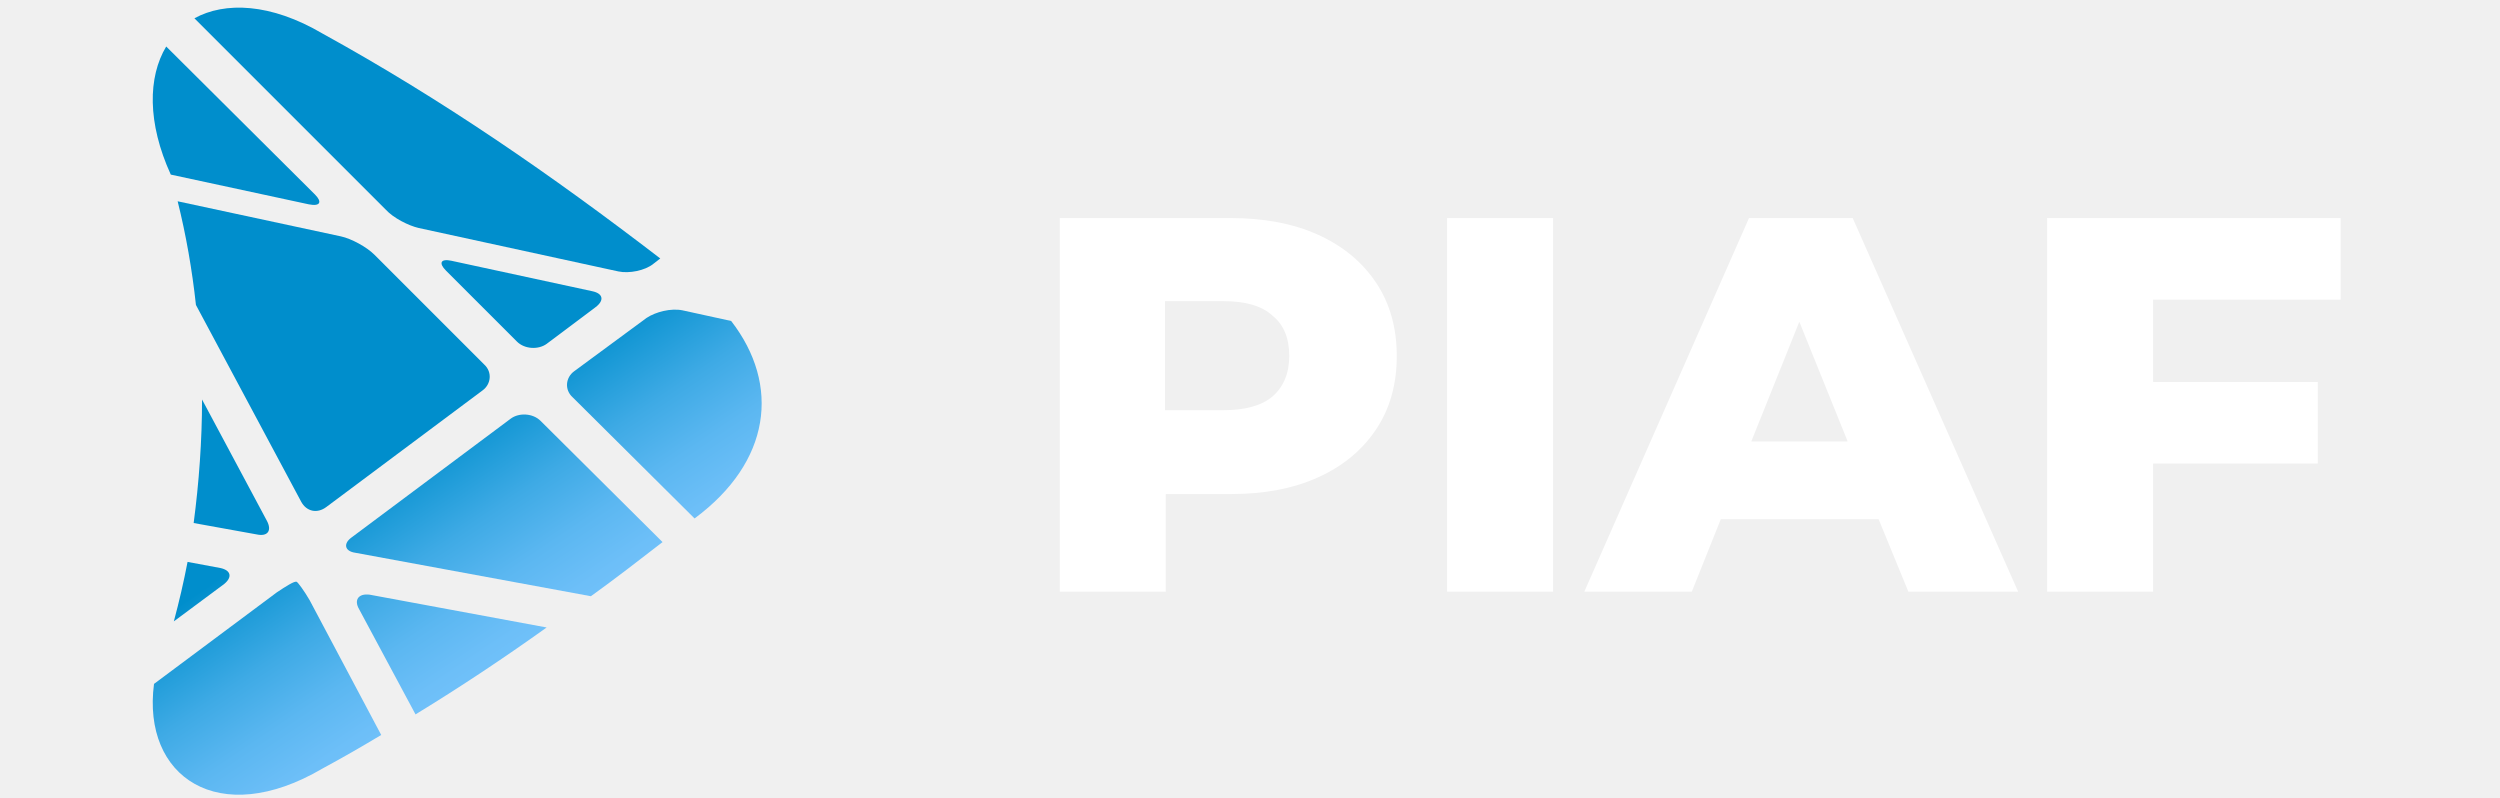
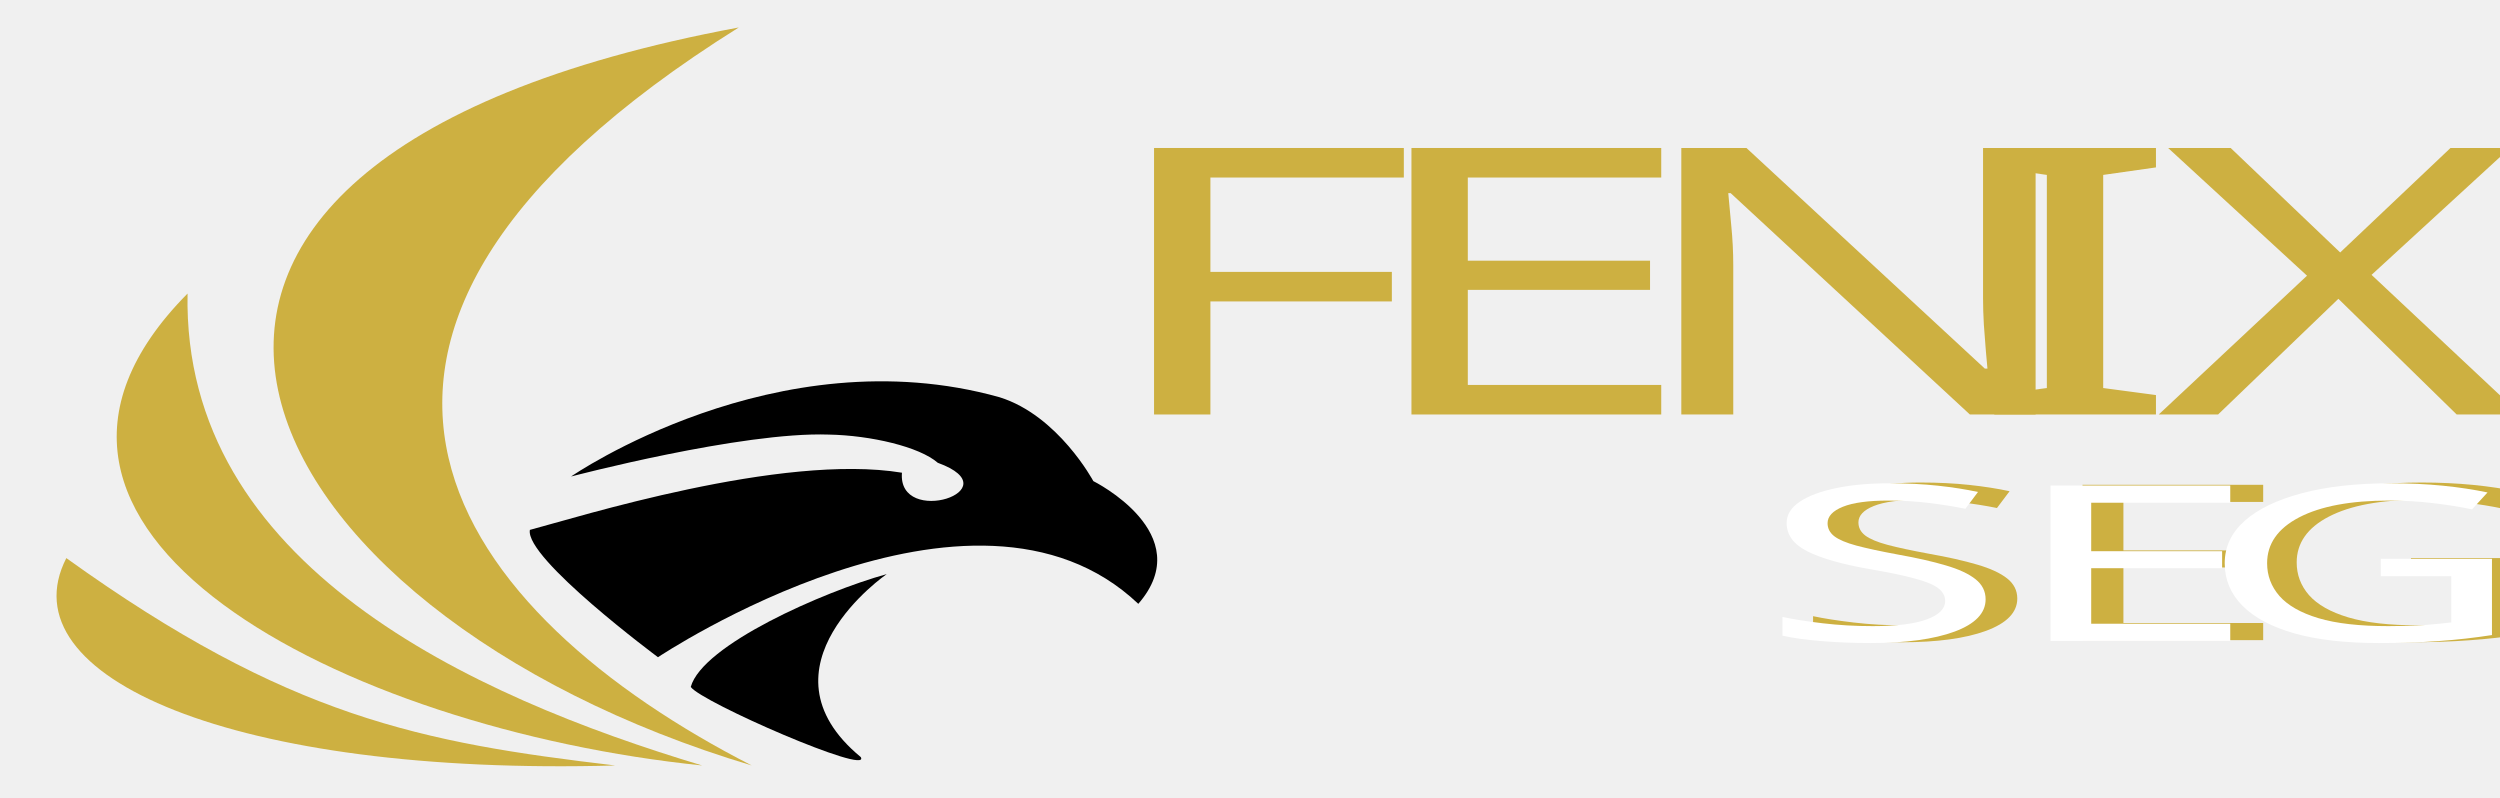
- <svg xmlns="http://www.w3.org/2000/svg" version="1.1" id="Layer_1" x="0px" y="0px" viewBox="0 0 327.9 104.6" style="enable-background:new 0 0 327.9 104.6;" xml:space="preserve">
+ <svg xmlns="http://www.w3.org/2000/svg" xmlns:xlink="http://www.w3.org/1999/xlink" version="1.1" id="Layer_1" x="0px" y="0px" viewBox="0 0 327.9 104.6" style="enable-background:new 0 0 327.9 104.6;" xml:space="preserve">
  <style type="text/css">
- 	.st0{fill:url(#SVGID_1_);}
- 	.st1{fill:url(#SVGID_2_);}
- 	.st2{fill:url(#SVGID_3_);}
- 	.st3{fill:url(#SVGID_4_);}
- 	.st4{fill:url(#SVGID_5_);}
- 	.st5{fill:url(#SVGID_6_);}
- 	.st6{fill:url(#SVGID_7_);}
- 	.st7{fill:url(#SVGID_8_);}
- 	.st8{fill:url(#SVGID_9_);}
- 	.st9{fill:url(#SVGID_10_);}
- 	.st10{fill:#FFFFFF;}
+ 	.st0{clip-path:url(#SVGID_2_);}
+ 	.st1{clip-path:url(#SVGID_4_);}
+ 	.st2{clip-path:url(#SVGID_6_);fill:#CDB041;}
+ 	.st3{clip-path:url(#SVGID_8_);fill:#CDB041;}
+ 	.st4{clip-path:url(#SVGID_10_);fill:#CDB041;}
+ 	.st5{fill:#CDB041;}
+ 	.st6{font-family:'Impact';}
+ 	.st7{font-size:48.947px;}
+ 	.st8{font-size:28.552px;}
+ 	.st9{fill:#FFFFFF;}
+ 	.st10{font-size:28.552px;}
</style>
  <g>
    <g>
-       <linearGradient id="SVGID_1_" gradientUnits="userSpaceOnUse" x1="16.32" y1="18.852" x2="64.75" y2="90.652">
-         <stop offset="0.626" style="stop-color:#008ECC" />
-         <stop offset="0.674" style="stop-color:#1698D5" />
-         <stop offset="0.773" style="stop-color:#3EAAE5" />
-         <stop offset="0.864" style="stop-color:#5BB7F1" />
-         <stop offset="0.943" style="stop-color:#6DBFF8" />
-         <stop offset="1" style="stop-color:#73C2FB" />
-       </linearGradient>
-       <path class="st0" d="M47.1,79.9l7.4,13.8c5.9-3.6,11.6-7.4,17.2-11.4l-23.2-4.3C47,77.8,46.4,78.7,47.1,79.9z" />
-       <linearGradient id="SVGID_2_" gradientUnits="userSpaceOnUse" x1="-5.94" y1="33.867" x2="42.489" y2="105.667">
-         <stop offset="0.626" style="stop-color:#008ECC" />
-         <stop offset="0.674" style="stop-color:#1698D5" />
-         <stop offset="0.773" style="stop-color:#3EAAE5" />
-         <stop offset="0.864" style="stop-color:#5BB7F1" />
-         <stop offset="0.943" style="stop-color:#6DBFF8" />
-         <stop offset="1" style="stop-color:#73C2FB" />
-       </linearGradient>
-       <path class="st1" d="M38.9,76.3c-0.3-0.1-1.4,0.6-2.6,1.4l-16.1,12c-1.6,12.2,8.5,19.1,22.1,11.1c2.6-1.4,5.2-2.9,7.7-4.4    l-9.4-17.7C39.9,77.5,39.1,76.4,38.9,76.3z" />
-       <linearGradient id="SVGID_3_" gradientUnits="userSpaceOnUse" x1="50.78" y1="-4.391" x2="99.21" y2="67.408">
-         <stop offset="0.626" style="stop-color:#008ECC" />
-         <stop offset="0.674" style="stop-color:#1698D5" />
-         <stop offset="0.773" style="stop-color:#3EAAE5" />
-         <stop offset="0.864" style="stop-color:#5BB7F1" />
-         <stop offset="0.943" style="stop-color:#6DBFF8" />
-         <stop offset="1" style="stop-color:#73C2FB" />
-       </linearGradient>
-       <path class="st2" d="M84.8,41.7l-9.5,7c-1.1,0.8-1.3,2.4-0.2,3.4L91.1,68c10-7.4,11.3-17.5,4.8-25.9l-6.4-1.4    C88,40.4,86,40.9,84.8,41.7z" />
-       <linearGradient id="SVGID_4_" gradientUnits="userSpaceOnUse" x1="26.157" y1="12.217" x2="74.587" y2="84.017">
-         <stop offset="0.626" style="stop-color:#008ECC" />
-         <stop offset="0.674" style="stop-color:#1698D5" />
-         <stop offset="0.773" style="stop-color:#3EAAE5" />
-         <stop offset="0.864" style="stop-color:#5BB7F1" />
-         <stop offset="0.943" style="stop-color:#6DBFF8" />
-         <stop offset="1" style="stop-color:#73C2FB" />
-       </linearGradient>
-       <path class="st3" d="M70.9,55.2c-1-1-2.8-1.1-3.9-0.3L46.1,70.5c-1.1,0.8-0.9,1.8,0.5,2l30.9,5.7c3.2-2.3,6.3-4.7,9.4-7.1    L70.9,55.2z" />
-       <linearGradient id="SVGID_5_" gradientUnits="userSpaceOnUse" x1="43.777" y1="0.333" x2="92.206" y2="72.132">
-         <stop offset="0.626" style="stop-color:#008ECC" />
-         <stop offset="0.674" style="stop-color:#1698D5" />
-         <stop offset="0.773" style="stop-color:#3EAAE5" />
-         <stop offset="0.864" style="stop-color:#5BB7F1" />
-         <stop offset="0.943" style="stop-color:#6DBFF8" />
-         <stop offset="1" style="stop-color:#73C2FB" />
-       </linearGradient>
-       <path class="st4" d="M77.7,38.2l-18.5-4c-1.4-0.3-1.7,0.3-0.7,1.3l9.3,9.3c1,1,2.8,1.1,3.9,0.3l6.4-4.8    C79.3,39.4,79.1,38.5,77.7,38.2z" />
-       <linearGradient id="SVGID_6_" gradientUnits="userSpaceOnUse" x1="24.538" y1="13.31" x2="72.967" y2="85.109">
-         <stop offset="0.626" style="stop-color:#008ECC" />
-         <stop offset="0.674" style="stop-color:#1698D5" />
-         <stop offset="0.773" style="stop-color:#3EAAE5" />
-         <stop offset="0.864" style="stop-color:#5BB7F1" />
-         <stop offset="0.943" style="stop-color:#6DBFF8" />
-         <stop offset="1" style="stop-color:#73C2FB" />
-       </linearGradient>
-       <path class="st5" d="M41.3,25.5L21.8,6.1c-2.4,4-2.5,10,0.6,16.8l18.1,3.9C42,27.1,42.3,26.5,41.3,25.5z" />
-       <linearGradient id="SVGID_7_" gradientUnits="userSpaceOnUse" x1="3.661" y1="27.391" x2="52.09" y2="99.191">
-         <stop offset="0.626" style="stop-color:#008ECC" />
-         <stop offset="0.674" style="stop-color:#1698D5" />
-         <stop offset="0.773" style="stop-color:#3EAAE5" />
-         <stop offset="0.864" style="stop-color:#5BB7F1" />
-         <stop offset="0.943" style="stop-color:#6DBFF8" />
-         <stop offset="1" style="stop-color:#73C2FB" />
-       </linearGradient>
-       <path class="st6" d="M35,68.3l-8.5-15.9c0,5.4-0.4,10.9-1.1,16.2l8.3,1.5C35.1,70.4,35.7,69.6,35,68.3z" />
-       <linearGradient id="SVGID_8_" gradientUnits="userSpaceOnUse" x1="43.932" y1="0.228" x2="92.362" y2="72.027">
-         <stop offset="0.626" style="stop-color:#008ECC" />
-         <stop offset="0.674" style="stop-color:#1698D5" />
-         <stop offset="0.773" style="stop-color:#3EAAE5" />
-         <stop offset="0.864" style="stop-color:#5BB7F1" />
-         <stop offset="0.943" style="stop-color:#6DBFF8" />
-         <stop offset="1" style="stop-color:#73C2FB" />
-       </linearGradient>
-       <path class="st7" d="M54.9,29.9l26.2,5.7c1.4,0.3,3.5-0.1,4.6-1l0.9-0.7C72.4,23,58.1,13.1,42.3,4.4c-6.8-4-12.8-4.2-16.8-2    l25.1,25.1C51.6,28.6,53.6,29.6,54.9,29.9z" />
-       <linearGradient id="SVGID_9_" gradientUnits="userSpaceOnUse" x1="-4.338" y1="32.786" x2="44.092" y2="104.586">
-         <stop offset="0.626" style="stop-color:#008ECC" />
-         <stop offset="0.674" style="stop-color:#1698D5" />
-         <stop offset="0.773" style="stop-color:#3EAAE5" />
-         <stop offset="0.864" style="stop-color:#5BB7F1" />
-         <stop offset="0.943" style="stop-color:#6DBFF8" />
-         <stop offset="1" style="stop-color:#73C2FB" />
-       </linearGradient>
-       <path class="st8" d="M28.9,74.5l-4.3-0.8c-0.5,2.6-1.1,5.2-1.8,7.8l6.6-4.9C30.5,75.7,30.3,74.8,28.9,74.5z" />
-       <linearGradient id="SVGID_10_" gradientUnits="userSpaceOnUse" x1="22.959" y1="14.375" x2="71.388" y2="86.174">
-         <stop offset="0.626" style="stop-color:#008ECC" />
-         <stop offset="0.674" style="stop-color:#1698D5" />
-         <stop offset="0.773" style="stop-color:#3EAAE5" />
-         <stop offset="0.864" style="stop-color:#5BB7F1" />
-         <stop offset="0.943" style="stop-color:#6DBFF8" />
-         <stop offset="1" style="stop-color:#73C2FB" />
-       </linearGradient>
-       <path class="st9" d="M39.5,65.8c0.7,1.3,2.1,1.6,3.3,0.7l20.5-15.3c1.1-0.8,1.3-2.4,0.2-3.4L49.1,33.4c-1-1-3-2.1-4.4-2.4    l-21.4-4.6c1.1,4.4,1.9,9,2.4,13.6L39.5,65.8z" />
+       <defs>
+         <rect id="SVGID_1_" x="-23" y="-10.5" width="450" height="160" />
+       </defs>
+       <clipPath id="SVGID_2_">
+         <use xlink:href="#SVGID_1_" style="overflow:visible;" />
+       </clipPath>
+       <path class="st0" d="M116.3,75.3c0,0-17.7,12.2-3.4,24c1.4,2.5-20.9-7.2-22.3-9.2C92.1,84.6,108,77.6,116.3,75.3" />
    </g>
    <g>
-       <path class="st10" d="M172.9,30.8c3.3,1.5,5.8,3.6,7.6,6.3c1.8,2.7,2.7,5.9,2.7,9.6c0,3.7-0.9,6.9-2.7,9.6    c-1.8,2.7-4.3,4.8-7.6,6.3c-3.3,1.5-7.1,2.2-11.5,2.2h-8.5v12.8h-13.9v-49h22.4C165.7,28.6,169.6,29.3,172.9,30.8z M166.9,52    c1.4-1.2,2.2-3,2.2-5.3c0-2.3-0.7-4.1-2.2-5.3c-1.4-1.3-3.6-1.9-6.4-1.9h-7.7v14.3h7.7C163.3,53.8,165.5,53.2,166.9,52z" />
-       <path class="st10" d="M189.8,28.6h13.9v49h-13.9V28.6z" />
-       <path class="st10" d="M246.4,68.1h-20.7l-3.8,9.5h-14.1l21.6-49h13.6l21.7,49h-14.4L246.4,68.1z M242.3,57.8L236,42.2l-6.3,15.7    H242.3z" />
-       <path class="st10" d="M282.4,39.3v10.8H304v10.7h-21.6v16.8h-13.9v-49H307v10.7H282.4z" />
+       <defs>
+         <rect id="SVGID_3_" x="-23" y="-10.5" width="450" height="160" />
+       </defs>
+       <clipPath id="SVGID_4_">
+         <use xlink:href="#SVGID_3_" style="overflow:visible;" />
+       </clipPath>
+       <path class="st1" d="M74.9,62.5c0,0,26.9-18.6,56.2-10.4c7.7,2.4,12.3,11,12.3,11s13.9,6.9,5.9,16.1c-21.7-20.6-63,7-63,7    s-17.5-13-16.8-16.7c6.1-1.6,33-10.1,48.8-7.5c-0.6,7.2,14.6,2.3,4.7-1.3c-2.4-2.1-8.8-3.6-14.3-3.7    C97.3,56.6,74.9,62.5,74.9,62.5" />
+     </g>
+     <g>
+       <defs>
+         <rect id="SVGID_5_" x="-23" y="-10.5" width="450" height="160" />
+       </defs>
+       <clipPath id="SVGID_6_">
+         <use xlink:href="#SVGID_5_" style="overflow:visible;" />
+       </clipPath>
+       <path class="st2" d="M92.1,100.4c-30.3-9.1-68.2-26.3-67.5-61.9C-6.1,69.5,45.2,95.6,92.1,100.4" />
+     </g>
+     <g>
+       <defs>
+         <rect id="SVGID_7_" x="-23" y="-10.5" width="450" height="160" />
+       </defs>
+       <clipPath id="SVGID_8_">
+         <use xlink:href="#SVGID_7_" style="overflow:visible;" />
+       </clipPath>
+       <path class="st3" d="M80.7,100.4c-25.4-3-42.9-6.3-72-27.2C0.7,88.8,30.7,101.8,80.7,100.4" />
+     </g>
+     <g>
+       <defs>
+         <rect id="SVGID_9_" x="-23" y="-10.5" width="450" height="160" />
+       </defs>
+       <clipPath id="SVGID_10_">
+         <use xlink:href="#SVGID_9_" style="overflow:visible;" />
+       </clipPath>
+       <path class="st4" d="M98.6,100.4C60.3,80.8,31.4,44.6,96.9,3.6C0.7,21.5,31.4,80.3,98.6,100.4" />
    </g>
  </g>
+   <text transform="matrix(1.6774 0 0 1 143.3979 54.3633)" class="st5 st6 st7">F</text>
+   <text transform="matrix(1.6774 0 0 1 177.1586 54.3633)" class="st5 st6 st7">E</text>
+   <text transform="matrix(1.6774 0 0 1 212.5531 54.3633)" class="st5 st6 st7">N</text>
+   <text transform="matrix(1.6774 0 0 1 258.2953 54.3633)" class="st5 st6 st7">I</text>
+   <text transform="matrix(1.6774 0 0 1 282.7992 54.3633)" class="st5 st6 st7">X</text>
+   <text transform="matrix(2.0803 0 0 1 234.7797 83.959)" class="st5 st6 st8">SE</text>
+   <text transform="matrix(2.0803 0 0 1 292.0346 83.959)" class="st5 st6 st8">G</text>
+   <text transform="matrix(2.0696 0 0 1 230.7797 84.0605)" class="st9 st6 st10">SE</text>
+   <text transform="matrix(2.0696 0 0 1 288.203 84.0605)" class="st9 st6 st10">G</text>
</svg>
